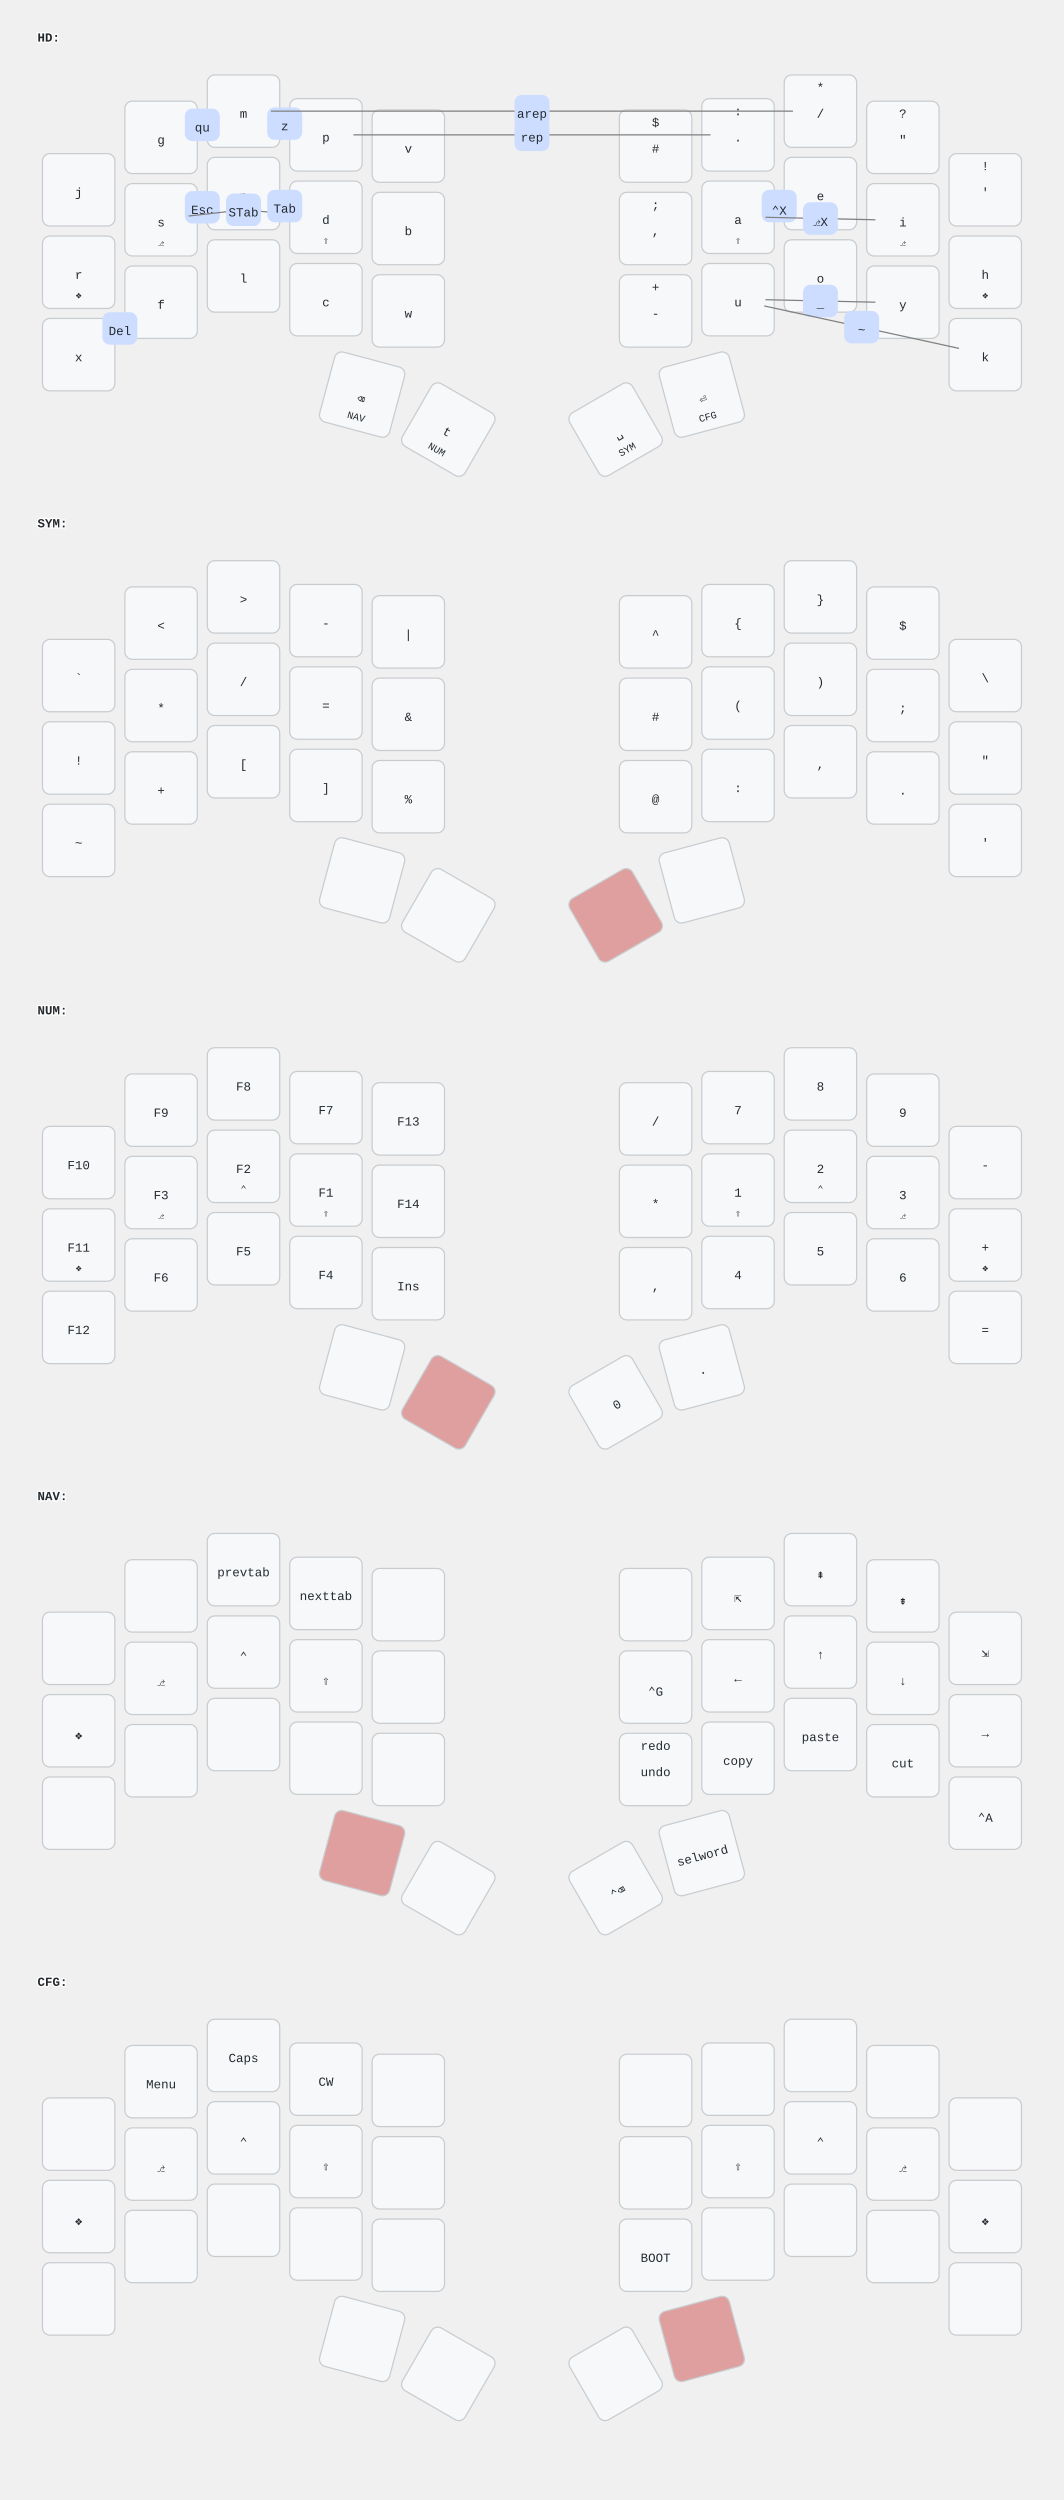
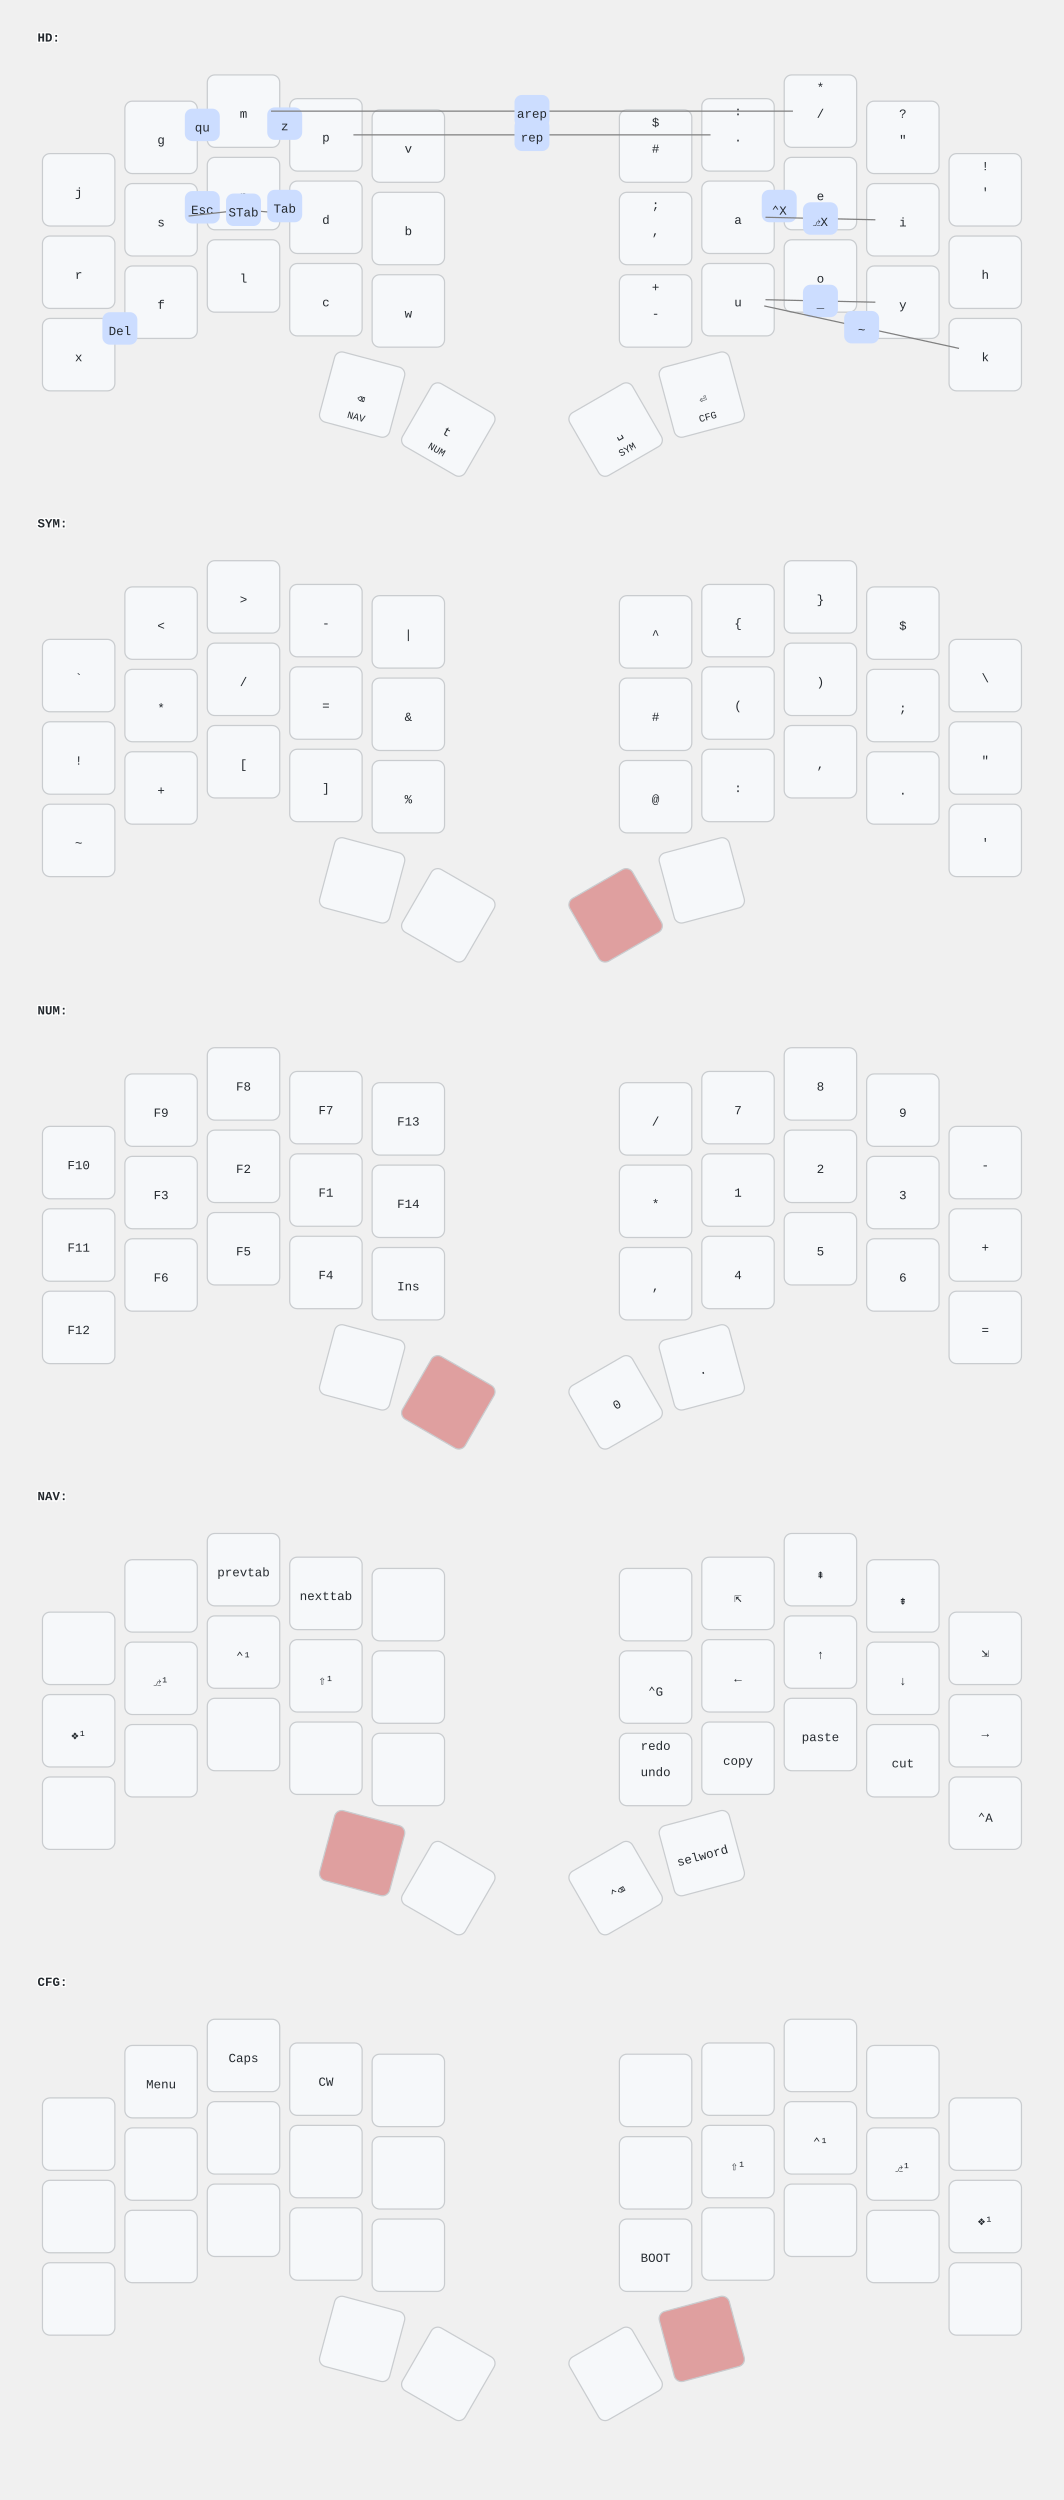
<svg xmlns="http://www.w3.org/2000/svg" width="852" height="2002" viewBox="0 0 852 2002" class="keymap">
  <style>/* inherit to force styles through use tags */
svg path {
    fill: inherit;
}

/* font and background color specifications */
svg.keymap {
    font-family: SFMono-Regular,Consolas,Liberation Mono,Menlo,monospace;
    font-size: 10px;
    font-kerning: normal;
    text-rendering: optimizeLegibility;
    fill: #24292e;
}

/* default key styling */
rect.key {
    fill: #f6f8fa;
    stroke: #c9cccf;
    stroke-width: 1;
}

/* default key side styling, only used is draw_key_sides is set */
rect.side {
    filter: brightness(90%);
}

/* color accent for combo boxes */
rect.combo, rect.combo-separate {
    fill: #cdf;
}

/* color accent for held keys */
rect.held, rect.combo.held {
    fill: #df9f9f;
}

/* color accent for ghost (optional) keys */
rect.ghost, rect.combo.ghost {
    stroke-dasharray: 4, 4;
    stroke-width: 2;
}

text {
    text-anchor: middle;
    dominant-baseline: hanging;
}

/* styling for layer labels */
text.label {
    font-weight: bold;
    text-anchor: start;
    stroke: white;
    stroke-width: 2;
    paint-order: stroke;
}

/* styling for combo tap, and key hold/shifted label text */
text.combo, text.hold, text.shifted {
    font-size: 10px;
}

/* styling for hold label text */
text.hold {
    font-size: 8px;
}

text.hold {
    text-anchor: middle;
    dominant-baseline: auto;
}

text.shifted {
    text-anchor: middle;
    dominant-baseline: hanging;
}

/* styling for hold/shifted label text in combo box */
text.combo.hold, text.combo.shifted {
    font-size: 8px;
}

/* lighter symbol for transparent keys */
text.trans {
    fill: #7b7e81;
}

/* styling for combo dendrons */
path.combo {
    stroke-width: 1;
    stroke: gray;
    fill: none;
}

/* Start Tabler Icons Cleanup */
/* cannot use height/width with glyphs */
.icon-tabler &gt; path {
    fill: inherit;
    stroke: inherit;
    stroke-width: 2;
}
/* hide tabler's default box */
.icon-tabler &gt; path[stroke="none"][fill="none"] {
    visibility: hidden;
}
/* End Tabler Icons Cleanup */
</style>
  <g transform="translate(30, 0)" class="layer-HD">
    <text x="0" y="28" class="label" id="HD">HD:</text>
    <g transform="translate(0, 56)">
      <g transform="translate(33, 96)" class="key keypos-0">
        <rect rx="6" ry="6" x="-29" y="-29" width="58" height="58" class="key" />
        <text x="0" y="0" class="key tap">j</text>
      </g>
      <g transform="translate(99, 54)" class="key keypos-1">
        <rect rx="6" ry="6" x="-29" y="-29" width="58" height="58" class="key" />
        <text x="0" y="0" class="key tap">g</text>
      </g>
      <g transform="translate(165, 33)" class="key keypos-2">
        <rect rx="6" ry="6" x="-29" y="-29" width="58" height="58" class="key" />
        <text x="0" y="0" class="key tap">m</text>
      </g>
      <g transform="translate(231, 52)" class="key keypos-3">
        <rect rx="6" ry="6" x="-29" y="-29" width="58" height="58" class="key" />
        <text x="0" y="0" class="key tap">p</text>
      </g>
      <g transform="translate(297, 61)" class="key keypos-4">
        <rect rx="6" ry="6" x="-29" y="-29" width="58" height="58" class="key" />
        <text x="0" y="0" class="key tap">v</text>
      </g>
      <g transform="translate(495, 61)" class="key keypos-5">
        <rect rx="6" ry="6" x="-29" y="-29" width="58" height="58" class="key" />
        <text x="0" y="0" class="key tap">#</text>
        <text x="0" y="-21" class="key shifted">$</text>
      </g>
      <g transform="translate(561, 52)" class="key keypos-6">
        <rect rx="6" ry="6" x="-29" y="-29" width="58" height="58" class="key" />
        <text x="0" y="0" class="key tap">.</text>
        <text x="0" y="-21" class="key shifted">:</text>
      </g>
      <g transform="translate(627, 33)" class="key keypos-7">
        <rect rx="6" ry="6" x="-29" y="-29" width="58" height="58" class="key" />
        <text x="0" y="0" class="key tap">/</text>
        <text x="0" y="-21" class="key shifted">*</text>
      </g>
      <g transform="translate(693, 54)" class="key keypos-8">
        <rect rx="6" ry="6" x="-29" y="-29" width="58" height="58" class="key" />
        <text x="0" y="0" class="key tap">"</text>
        <text x="0" y="-21" class="key shifted">?</text>
      </g>
      <g transform="translate(759, 96)" class="key keypos-9">
        <rect rx="6" ry="6" x="-29" y="-29" width="58" height="58" class="key" />
        <text x="0" y="0" class="key tap">'</text>
        <text x="0" y="-21" class="key shifted">!</text>
      </g>
      <g transform="translate(33, 162)" class="key keypos-10">
        <rect rx="6" ry="6" x="-29" y="-29" width="58" height="58" class="key" />
        <text x="0" y="0" class="key tap">r</text>
-         <text x="0" y="21" class="key hold">❖</text>
      </g>
      <g transform="translate(99, 120)" class="key keypos-11">
        <rect rx="6" ry="6" x="-29" y="-29" width="58" height="58" class="key" />
        <text x="0" y="0" class="key tap">s</text>
-         <text x="0" y="21" class="key hold">⎇</text>
      </g>
      <g transform="translate(165, 99)" class="key keypos-12">
        <rect rx="6" ry="6" x="-29" y="-29" width="58" height="58" class="key" />
        <text x="0" y="0" class="key tap">n</text>
-         <text x="0" y="21" class="key hold">⌃</text>
      </g>
      <g transform="translate(231, 118)" class="key keypos-13">
        <rect rx="6" ry="6" x="-29" y="-29" width="58" height="58" class="key" />
        <text x="0" y="0" class="key tap">d</text>
-         <text x="0" y="21" class="key hold">⇧</text>
      </g>
      <g transform="translate(297, 127)" class="key keypos-14">
        <rect rx="6" ry="6" x="-29" y="-29" width="58" height="58" class="key" />
        <text x="0" y="0" class="key tap">b</text>
      </g>
      <g transform="translate(495, 127)" class="key keypos-15">
        <rect rx="6" ry="6" x="-29" y="-29" width="58" height="58" class="key" />
        <text x="0" y="0" class="key tap">,</text>
        <text x="0" y="-21" class="key shifted">;</text>
      </g>
      <g transform="translate(561, 118)" class="key keypos-16">
        <rect rx="6" ry="6" x="-29" y="-29" width="58" height="58" class="key" />
        <text x="0" y="0" class="key tap">a</text>
-         <text x="0" y="21" class="key hold">⇧</text>
      </g>
      <g transform="translate(627, 99)" class="key keypos-17">
        <rect rx="6" ry="6" x="-29" y="-29" width="58" height="58" class="key" />
        <text x="0" y="0" class="key tap">e</text>
-         <text x="0" y="21" class="key hold">⌃</text>
      </g>
      <g transform="translate(693, 120)" class="key keypos-18">
        <rect rx="6" ry="6" x="-29" y="-29" width="58" height="58" class="key" />
        <text x="0" y="0" class="key tap">i</text>
-         <text x="0" y="21" class="key hold">⎇</text>
      </g>
      <g transform="translate(759, 162)" class="key keypos-19">
        <rect rx="6" ry="6" x="-29" y="-29" width="58" height="58" class="key" />
        <text x="0" y="0" class="key tap">h</text>
-         <text x="0" y="21" class="key hold">❖</text>
      </g>
      <g transform="translate(33, 228)" class="key keypos-20">
        <rect rx="6" ry="6" x="-29" y="-29" width="58" height="58" class="key" />
        <text x="0" y="0" class="key tap">x</text>
      </g>
      <g transform="translate(99, 186)" class="key keypos-21">
        <rect rx="6" ry="6" x="-29" y="-29" width="58" height="58" class="key" />
        <text x="0" y="0" class="key tap">f</text>
      </g>
      <g transform="translate(165, 165)" class="key keypos-22">
        <rect rx="6" ry="6" x="-29" y="-29" width="58" height="58" class="key" />
        <text x="0" y="0" class="key tap">l</text>
      </g>
      <g transform="translate(231, 184)" class="key keypos-23">
        <rect rx="6" ry="6" x="-29" y="-29" width="58" height="58" class="key" />
        <text x="0" y="0" class="key tap">c</text>
      </g>
      <g transform="translate(297, 193)" class="key keypos-24">
        <rect rx="6" ry="6" x="-29" y="-29" width="58" height="58" class="key" />
        <text x="0" y="0" class="key tap">w</text>
      </g>
      <g transform="translate(495, 193)" class="key keypos-25">
        <rect rx="6" ry="6" x="-29" y="-29" width="58" height="58" class="key" />
        <text x="0" y="0" class="key tap">-</text>
        <text x="0" y="-21" class="key shifted">+</text>
      </g>
      <g transform="translate(561, 184)" class="key keypos-26">
        <rect rx="6" ry="6" x="-29" y="-29" width="58" height="58" class="key" />
        <text x="0" y="0" class="key tap">u</text>
      </g>
      <g transform="translate(627, 165)" class="key keypos-27">
        <rect rx="6" ry="6" x="-29" y="-29" width="58" height="58" class="key" />
        <text x="0" y="0" class="key tap">o</text>
      </g>
      <g transform="translate(693, 186)" class="key keypos-28">
        <rect rx="6" ry="6" x="-29" y="-29" width="58" height="58" class="key" />
        <text x="0" y="0" class="key tap">y</text>
      </g>
      <g transform="translate(759, 228)" class="key keypos-29">
        <rect rx="6" ry="6" x="-29" y="-29" width="58" height="58" class="key" />
        <text x="0" y="0" class="key tap">k</text>
      </g>
      <g transform="translate(260, 260) rotate(15.0)" class="key keypos-30">
        <rect rx="6" ry="6" x="-29" y="-29" width="58" height="58" class="key" />
        <text x="0" y="0" class="key tap">⌫</text>
        <a href="#NAV">
          <text x="0" y="21" class="key hold layer-activator">NAV</text>
        </a>
      </g>
      <g transform="translate(329, 288) rotate(30.0)" class="key keypos-31">
        <rect rx="6" ry="6" x="-29" y="-29" width="58" height="58" class="key" />
        <text x="0" y="0" class="key tap">t</text>
        <a href="#NUM">
          <text x="0" y="21" class="key hold layer-activator">NUM</text>
        </a>
      </g>
      <g transform="translate(463, 288) rotate(-30.0)" class="key keypos-32">
        <rect rx="6" ry="6" x="-29" y="-29" width="58" height="58" class="key" />
        <text x="0" y="0" class="key tap">␣</text>
        <a href="#SYM">
          <text x="0" y="21" class="key hold layer-activator">SYM</text>
        </a>
      </g>
      <g transform="translate(532, 260) rotate(-15.0)" class="key keypos-33">
        <rect rx="6" ry="6" x="-29" y="-29" width="58" height="58" class="key" />
        <text x="0" y="0" class="key tap">⏎</text>
        <a href="#CFG">
          <text x="0" y="21" class="key hold layer-activator">CFG</text>
        </a>
      </g>
      <g class="combo combopos-0">
        <rect rx="6" ry="6" x="118" y="31" width="28" height="26" class="combo" />
        <text x="132" y="44" class="combo tap">qu</text>
      </g>
      <g class="combo combopos-1">
        <rect rx="6" ry="6" x="184" y="30" width="28" height="26" class="combo" />
        <text x="198" y="43" class="combo tap">z</text>
      </g>
      <g class="combo combopos-2">
        <rect rx="6" ry="6" x="118" y="97" width="28" height="26" class="combo" />
        <text x="132" y="110" class="combo tap">Esc</text>
      </g>
      <g class="combo combopos-3">
        <path d="M165,112 l-44,5" class="combo" />
        <path d="M165,112 l44,4" class="combo" />
        <rect rx="6" ry="6" x="151" y="99" width="28" height="26" class="combo" />
        <text x="165" y="112" class="combo tap">STab</text>
      </g>
      <g class="combo combopos-4">
        <rect rx="6" ry="6" x="184" y="96" width="28" height="26" class="combo" />
        <text x="198" y="109" class="combo tap">Tab</text>
      </g>
      <g class="combo combopos-5">
        <path d="M627,185 l-44,-1" class="combo" />
        <path d="M627,185 l44,1" class="combo" />
        <rect rx="6" ry="6" x="613" y="172" width="28" height="26" class="combo" />
        <text x="627" y="185" class="combo tap">_</text>
      </g>
      <g class="combo combopos-6">
        <path d="M660,206 l-78,-17" class="combo" />
        <path d="M660,206 l78,17" class="combo" />
        <rect rx="6" ry="6" x="646" y="193" width="28" height="26" class="combo" />
        <text x="660" y="206" class="combo tap">~</text>
      </g>
      <g class="combo combopos-7">
        <path d="M396,52 l-143,0" class="combo" />
        <path d="M396,52 l143,0" class="combo" />
        <rect rx="6" ry="6" x="382" y="39" width="28" height="26" class="combo" />
        <text x="396" y="52" class="combo tap">rep</text>
      </g>
      <g class="combo combopos-8">
        <path d="M396,33 l-209,0" class="combo" />
        <path d="M396,33 l209,0" class="combo" />
        <rect rx="6" ry="6" x="382" y="20" width="28" height="26" class="combo" />
        <text x="396" y="33" class="combo tap">arep</text>
      </g>
      <g class="combo combopos-9">
        <rect rx="6" ry="6" x="580" y="96" width="28" height="26" class="combo" />
        <text x="594" y="109" class="combo tap">⌃X</text>
      </g>
      <g class="combo combopos-10">
        <path d="M627,119 l-44,-1" class="combo" />
        <path d="M627,119 l44,1" class="combo" />
        <rect rx="6" ry="6" x="613" y="106" width="28" height="26" class="combo" />
        <text x="627" y="119" class="combo tap">⎇X</text>
      </g>
      <g class="combo combopos-11">
        <rect rx="6" ry="6" x="52" y="194" width="28" height="26" class="combo" />
        <text x="66" y="207" class="combo tap">Del</text>
      </g>
    </g>
  </g>
  <g transform="translate(30, 389)" class="layer-SYM">
    <text x="0" y="28" class="label" id="SYM">SYM:</text>
    <g transform="translate(0, 56)">
      <g transform="translate(33, 96)" class="key keypos-0">
        <rect rx="6" ry="6" x="-29" y="-29" width="58" height="58" class="key" />
        <text x="0" y="0" class="key tap">`</text>
      </g>
      <g transform="translate(99, 54)" class="key keypos-1">
        <rect rx="6" ry="6" x="-29" y="-29" width="58" height="58" class="key" />
        <text x="0" y="0" class="key tap">&lt;</text>
      </g>
      <g transform="translate(165, 33)" class="key keypos-2">
        <rect rx="6" ry="6" x="-29" y="-29" width="58" height="58" class="key" />
        <text x="0" y="0" class="key tap">&gt;</text>
      </g>
      <g transform="translate(231, 52)" class="key keypos-3">
        <rect rx="6" ry="6" x="-29" y="-29" width="58" height="58" class="key" />
        <text x="0" y="0" class="key tap">-</text>
      </g>
      <g transform="translate(297, 61)" class="key keypos-4">
        <rect rx="6" ry="6" x="-29" y="-29" width="58" height="58" class="key" />
        <text x="0" y="0" class="key tap">|</text>
      </g>
      <g transform="translate(495, 61)" class="key keypos-5">
        <rect rx="6" ry="6" x="-29" y="-29" width="58" height="58" class="key" />
        <text x="0" y="0" class="key tap">^</text>
      </g>
      <g transform="translate(561, 52)" class="key keypos-6">
        <rect rx="6" ry="6" x="-29" y="-29" width="58" height="58" class="key" />
        <text x="0" y="0" class="key tap">{</text>
      </g>
      <g transform="translate(627, 33)" class="key keypos-7">
        <rect rx="6" ry="6" x="-29" y="-29" width="58" height="58" class="key" />
        <text x="0" y="0" class="key tap">}</text>
      </g>
      <g transform="translate(693, 54)" class="key keypos-8">
        <rect rx="6" ry="6" x="-29" y="-29" width="58" height="58" class="key" />
        <text x="0" y="0" class="key tap">$</text>
      </g>
      <g transform="translate(759, 96)" class="key keypos-9">
        <rect rx="6" ry="6" x="-29" y="-29" width="58" height="58" class="key" />
        <text x="0" y="0" class="key tap">\</text>
      </g>
      <g transform="translate(33, 162)" class="key keypos-10">
        <rect rx="6" ry="6" x="-29" y="-29" width="58" height="58" class="key" />
        <text x="0" y="0" class="key tap">!</text>
      </g>
      <g transform="translate(99, 120)" class="key keypos-11">
        <rect rx="6" ry="6" x="-29" y="-29" width="58" height="58" class="key" />
        <text x="0" y="0" class="key tap">*</text>
      </g>
      <g transform="translate(165, 99)" class="key keypos-12">
        <rect rx="6" ry="6" x="-29" y="-29" width="58" height="58" class="key" />
        <text x="0" y="0" class="key tap">/</text>
      </g>
      <g transform="translate(231, 118)" class="key keypos-13">
        <rect rx="6" ry="6" x="-29" y="-29" width="58" height="58" class="key" />
        <text x="0" y="0" class="key tap">=</text>
      </g>
      <g transform="translate(297, 127)" class="key keypos-14">
        <rect rx="6" ry="6" x="-29" y="-29" width="58" height="58" class="key" />
        <text x="0" y="0" class="key tap">&amp;</text>
      </g>
      <g transform="translate(495, 127)" class="key keypos-15">
        <rect rx="6" ry="6" x="-29" y="-29" width="58" height="58" class="key" />
        <text x="0" y="0" class="key tap">#</text>
      </g>
      <g transform="translate(561, 118)" class="key keypos-16">
        <rect rx="6" ry="6" x="-29" y="-29" width="58" height="58" class="key" />
        <text x="0" y="0" class="key tap">(</text>
      </g>
      <g transform="translate(627, 99)" class="key keypos-17">
        <rect rx="6" ry="6" x="-29" y="-29" width="58" height="58" class="key" />
        <text x="0" y="0" class="key tap">)</text>
      </g>
      <g transform="translate(693, 120)" class="key keypos-18">
        <rect rx="6" ry="6" x="-29" y="-29" width="58" height="58" class="key" />
        <text x="0" y="0" class="key tap">;</text>
      </g>
      <g transform="translate(759, 162)" class="key keypos-19">
        <rect rx="6" ry="6" x="-29" y="-29" width="58" height="58" class="key" />
        <text x="0" y="0" class="key tap">"</text>
      </g>
      <g transform="translate(33, 228)" class="key keypos-20">
        <rect rx="6" ry="6" x="-29" y="-29" width="58" height="58" class="key" />
        <text x="0" y="0" class="key tap">~</text>
      </g>
      <g transform="translate(99, 186)" class="key keypos-21">
        <rect rx="6" ry="6" x="-29" y="-29" width="58" height="58" class="key" />
        <text x="0" y="0" class="key tap">+</text>
      </g>
      <g transform="translate(165, 165)" class="key keypos-22">
        <rect rx="6" ry="6" x="-29" y="-29" width="58" height="58" class="key" />
        <text x="0" y="0" class="key tap">[</text>
      </g>
      <g transform="translate(231, 184)" class="key keypos-23">
        <rect rx="6" ry="6" x="-29" y="-29" width="58" height="58" class="key" />
        <text x="0" y="0" class="key tap">]</text>
      </g>
      <g transform="translate(297, 193)" class="key keypos-24">
        <rect rx="6" ry="6" x="-29" y="-29" width="58" height="58" class="key" />
        <text x="0" y="0" class="key tap">%</text>
      </g>
      <g transform="translate(495, 193)" class="key keypos-25">
        <rect rx="6" ry="6" x="-29" y="-29" width="58" height="58" class="key" />
        <text x="0" y="0" class="key tap">@</text>
      </g>
      <g transform="translate(561, 184)" class="key keypos-26">
        <rect rx="6" ry="6" x="-29" y="-29" width="58" height="58" class="key" />
        <text x="0" y="0" class="key tap">:</text>
      </g>
      <g transform="translate(627, 165)" class="key keypos-27">
        <rect rx="6" ry="6" x="-29" y="-29" width="58" height="58" class="key" />
        <text x="0" y="0" class="key tap">,</text>
      </g>
      <g transform="translate(693, 186)" class="key keypos-28">
        <rect rx="6" ry="6" x="-29" y="-29" width="58" height="58" class="key" />
        <text x="0" y="0" class="key tap">.</text>
      </g>
      <g transform="translate(759, 228)" class="key keypos-29">
        <rect rx="6" ry="6" x="-29" y="-29" width="58" height="58" class="key" />
        <text x="0" y="0" class="key tap">'</text>
      </g>
      <g transform="translate(260, 260) rotate(15.0)" class="key keypos-30">
        <rect rx="6" ry="6" x="-29" y="-29" width="58" height="58" class="key" />
      </g>
      <g transform="translate(329, 288) rotate(30.0)" class="key keypos-31">
        <rect rx="6" ry="6" x="-29" y="-29" width="58" height="58" class="key" />
      </g>
      <g transform="translate(463, 288) rotate(-30.0)" class="key held keypos-32">
        <rect rx="6" ry="6" x="-29" y="-29" width="58" height="58" class="key held" />
      </g>
      <g transform="translate(532, 260) rotate(-15.0)" class="key keypos-33">
        <rect rx="6" ry="6" x="-29" y="-29" width="58" height="58" class="key" />
      </g>
    </g>
  </g>
  <g transform="translate(30, 779)" class="layer-NUM">
    <text x="0" y="28" class="label" id="NUM">NUM:</text>
    <g transform="translate(0, 56)">
      <g transform="translate(33, 96)" class="key keypos-0">
        <rect rx="6" ry="6" x="-29" y="-29" width="58" height="58" class="key" />
        <text x="0" y="0" class="key tap">F10</text>
      </g>
      <g transform="translate(99, 54)" class="key keypos-1">
        <rect rx="6" ry="6" x="-29" y="-29" width="58" height="58" class="key" />
        <text x="0" y="0" class="key tap">F9</text>
      </g>
      <g transform="translate(165, 33)" class="key keypos-2">
        <rect rx="6" ry="6" x="-29" y="-29" width="58" height="58" class="key" />
        <text x="0" y="0" class="key tap">F8</text>
      </g>
      <g transform="translate(231, 52)" class="key keypos-3">
        <rect rx="6" ry="6" x="-29" y="-29" width="58" height="58" class="key" />
        <text x="0" y="0" class="key tap">F7</text>
      </g>
      <g transform="translate(297, 61)" class="key keypos-4">
        <rect rx="6" ry="6" x="-29" y="-29" width="58" height="58" class="key" />
        <text x="0" y="0" class="key tap">F13</text>
      </g>
      <g transform="translate(495, 61)" class="key keypos-5">
        <rect rx="6" ry="6" x="-29" y="-29" width="58" height="58" class="key" />
        <text x="0" y="0" class="key tap">/</text>
      </g>
      <g transform="translate(561, 52)" class="key keypos-6">
        <rect rx="6" ry="6" x="-29" y="-29" width="58" height="58" class="key" />
        <text x="0" y="0" class="key tap">7</text>
      </g>
      <g transform="translate(627, 33)" class="key keypos-7">
        <rect rx="6" ry="6" x="-29" y="-29" width="58" height="58" class="key" />
        <text x="0" y="0" class="key tap">8</text>
      </g>
      <g transform="translate(693, 54)" class="key keypos-8">
        <rect rx="6" ry="6" x="-29" y="-29" width="58" height="58" class="key" />
        <text x="0" y="0" class="key tap">9</text>
      </g>
      <g transform="translate(759, 96)" class="key keypos-9">
        <rect rx="6" ry="6" x="-29" y="-29" width="58" height="58" class="key" />
        <text x="0" y="0" class="key tap">-</text>
      </g>
      <g transform="translate(33, 162)" class="key keypos-10">
        <rect rx="6" ry="6" x="-29" y="-29" width="58" height="58" class="key" />
        <text x="0" y="0" class="key tap">F11</text>
-         <text x="0" y="21" class="key hold">❖</text>
      </g>
      <g transform="translate(99, 120)" class="key keypos-11">
        <rect rx="6" ry="6" x="-29" y="-29" width="58" height="58" class="key" />
        <text x="0" y="0" class="key tap">F3</text>
-         <text x="0" y="21" class="key hold">⎇</text>
      </g>
      <g transform="translate(165, 99)" class="key keypos-12">
        <rect rx="6" ry="6" x="-29" y="-29" width="58" height="58" class="key" />
        <text x="0" y="0" class="key tap">F2</text>
-         <text x="0" y="21" class="key hold">⌃</text>
      </g>
      <g transform="translate(231, 118)" class="key keypos-13">
        <rect rx="6" ry="6" x="-29" y="-29" width="58" height="58" class="key" />
        <text x="0" y="0" class="key tap">F1</text>
-         <text x="0" y="21" class="key hold">⇧</text>
      </g>
      <g transform="translate(297, 127)" class="key keypos-14">
        <rect rx="6" ry="6" x="-29" y="-29" width="58" height="58" class="key" />
        <text x="0" y="0" class="key tap">F14</text>
      </g>
      <g transform="translate(495, 127)" class="key keypos-15">
        <rect rx="6" ry="6" x="-29" y="-29" width="58" height="58" class="key" />
        <text x="0" y="0" class="key tap">*</text>
      </g>
      <g transform="translate(561, 118)" class="key keypos-16">
        <rect rx="6" ry="6" x="-29" y="-29" width="58" height="58" class="key" />
        <text x="0" y="0" class="key tap">1</text>
-         <text x="0" y="21" class="key hold">⇧</text>
      </g>
      <g transform="translate(627, 99)" class="key keypos-17">
        <rect rx="6" ry="6" x="-29" y="-29" width="58" height="58" class="key" />
        <text x="0" y="0" class="key tap">2</text>
-         <text x="0" y="21" class="key hold">⌃</text>
      </g>
      <g transform="translate(693, 120)" class="key keypos-18">
        <rect rx="6" ry="6" x="-29" y="-29" width="58" height="58" class="key" />
        <text x="0" y="0" class="key tap">3</text>
-         <text x="0" y="21" class="key hold">⎇</text>
      </g>
      <g transform="translate(759, 162)" class="key keypos-19">
        <rect rx="6" ry="6" x="-29" y="-29" width="58" height="58" class="key" />
        <text x="0" y="0" class="key tap">+</text>
-         <text x="0" y="21" class="key hold">❖</text>
      </g>
      <g transform="translate(33, 228)" class="key keypos-20">
        <rect rx="6" ry="6" x="-29" y="-29" width="58" height="58" class="key" />
        <text x="0" y="0" class="key tap">F12</text>
      </g>
      <g transform="translate(99, 186)" class="key keypos-21">
        <rect rx="6" ry="6" x="-29" y="-29" width="58" height="58" class="key" />
        <text x="0" y="0" class="key tap">F6</text>
      </g>
      <g transform="translate(165, 165)" class="key keypos-22">
        <rect rx="6" ry="6" x="-29" y="-29" width="58" height="58" class="key" />
        <text x="0" y="0" class="key tap">F5</text>
      </g>
      <g transform="translate(231, 184)" class="key keypos-23">
        <rect rx="6" ry="6" x="-29" y="-29" width="58" height="58" class="key" />
        <text x="0" y="0" class="key tap">F4</text>
      </g>
      <g transform="translate(297, 193)" class="key keypos-24">
        <rect rx="6" ry="6" x="-29" y="-29" width="58" height="58" class="key" />
        <text x="0" y="0" class="key tap">Ins</text>
      </g>
      <g transform="translate(495, 193)" class="key keypos-25">
        <rect rx="6" ry="6" x="-29" y="-29" width="58" height="58" class="key" />
        <text x="0" y="0" class="key tap">,</text>
      </g>
      <g transform="translate(561, 184)" class="key keypos-26">
        <rect rx="6" ry="6" x="-29" y="-29" width="58" height="58" class="key" />
        <text x="0" y="0" class="key tap">4</text>
      </g>
      <g transform="translate(627, 165)" class="key keypos-27">
        <rect rx="6" ry="6" x="-29" y="-29" width="58" height="58" class="key" />
        <text x="0" y="0" class="key tap">5</text>
      </g>
      <g transform="translate(693, 186)" class="key keypos-28">
        <rect rx="6" ry="6" x="-29" y="-29" width="58" height="58" class="key" />
        <text x="0" y="0" class="key tap">6</text>
      </g>
      <g transform="translate(759, 228)" class="key keypos-29">
        <rect rx="6" ry="6" x="-29" y="-29" width="58" height="58" class="key" />
        <text x="0" y="0" class="key tap">=</text>
      </g>
      <g transform="translate(260, 260) rotate(15.0)" class="key keypos-30">
        <rect rx="6" ry="6" x="-29" y="-29" width="58" height="58" class="key" />
      </g>
      <g transform="translate(329, 288) rotate(30.0)" class="key held keypos-31">
        <rect rx="6" ry="6" x="-29" y="-29" width="58" height="58" class="key held" />
      </g>
      <g transform="translate(463, 288) rotate(-30.0)" class="key keypos-32">
        <rect rx="6" ry="6" x="-29" y="-29" width="58" height="58" class="key" />
        <text x="0" y="0" class="key tap">0</text>
      </g>
      <g transform="translate(532, 260) rotate(-15.0)" class="key keypos-33">
        <rect rx="6" ry="6" x="-29" y="-29" width="58" height="58" class="key" />
        <text x="0" y="0" class="key tap">.</text>
      </g>
    </g>
  </g>
  <g transform="translate(30, 1168)" class="layer-NAV">
    <text x="0" y="28" class="label" id="NAV">NAV:</text>
    <g transform="translate(0, 56)">
      <g transform="translate(33, 96)" class="key keypos-0">
        <rect rx="6" ry="6" x="-29" y="-29" width="58" height="58" class="key" />
      </g>
      <g transform="translate(99, 54)" class="key keypos-1">
        <rect rx="6" ry="6" x="-29" y="-29" width="58" height="58" class="key" />
      </g>
      <g transform="translate(165, 33)" class="key keypos-2">
        <rect rx="6" ry="6" x="-29" y="-29" width="58" height="58" class="key" />
        <text x="0" y="0" class="key tap">prevtab</text>
      </g>
      <g transform="translate(231, 52)" class="key keypos-3">
        <rect rx="6" ry="6" x="-29" y="-29" width="58" height="58" class="key" />
        <text x="0" y="0" class="key tap">nexttab</text>
      </g>
      <g transform="translate(297, 61)" class="key keypos-4">
        <rect rx="6" ry="6" x="-29" y="-29" width="58" height="58" class="key" />
      </g>
      <g transform="translate(495, 61)" class="key keypos-5">
        <rect rx="6" ry="6" x="-29" y="-29" width="58" height="58" class="key" />
      </g>
      <g transform="translate(561, 52)" class="key keypos-6">
        <rect rx="6" ry="6" x="-29" y="-29" width="58" height="58" class="key" />
        <text x="0" y="0" class="key tap">⇱</text>
      </g>
      <g transform="translate(627, 33)" class="key keypos-7">
        <rect rx="6" ry="6" x="-29" y="-29" width="58" height="58" class="key" />
        <text x="0" y="0" class="key tap">⇞</text>
      </g>
      <g transform="translate(693, 54)" class="key keypos-8">
        <rect rx="6" ry="6" x="-29" y="-29" width="58" height="58" class="key" />
        <text x="0" y="0" class="key tap">⇟</text>
      </g>
      <g transform="translate(759, 96)" class="key keypos-9">
        <rect rx="6" ry="6" x="-29" y="-29" width="58" height="58" class="key" />
        <text x="0" y="0" class="key tap">⇲</text>
      </g>
      <g transform="translate(33, 162)" class="key keypos-10">
        <rect rx="6" ry="6" x="-29" y="-29" width="58" height="58" class="key" />
-         <text x="0" y="0" class="key tap">❖</text>
+         <text x="0" y="0" class="key tap">❖¹</text>
      </g>
      <g transform="translate(99, 120)" class="key keypos-11">
        <rect rx="6" ry="6" x="-29" y="-29" width="58" height="58" class="key" />
-         <text x="0" y="0" class="key tap">⎇</text>
+         <text x="0" y="0" class="key tap">⎇¹</text>
      </g>
      <g transform="translate(165, 99)" class="key keypos-12">
        <rect rx="6" ry="6" x="-29" y="-29" width="58" height="58" class="key" />
-         <text x="0" y="0" class="key tap">⌃</text>
+         <text x="0" y="0" class="key tap">⌃¹</text>
      </g>
      <g transform="translate(231, 118)" class="key keypos-13">
        <rect rx="6" ry="6" x="-29" y="-29" width="58" height="58" class="key" />
-         <text x="0" y="0" class="key tap">⇧</text>
+         <text x="0" y="0" class="key tap">⇧¹</text>
      </g>
      <g transform="translate(297, 127)" class="key keypos-14">
        <rect rx="6" ry="6" x="-29" y="-29" width="58" height="58" class="key" />
      </g>
      <g transform="translate(495, 127)" class="key keypos-15">
        <rect rx="6" ry="6" x="-29" y="-29" width="58" height="58" class="key" />
        <text x="0" y="0" class="key tap">⌃G</text>
      </g>
      <g transform="translate(561, 118)" class="key keypos-16">
        <rect rx="6" ry="6" x="-29" y="-29" width="58" height="58" class="key" />
        <text x="0" y="0" class="key tap">←</text>
      </g>
      <g transform="translate(627, 99)" class="key keypos-17">
        <rect rx="6" ry="6" x="-29" y="-29" width="58" height="58" class="key" />
        <text x="0" y="0" class="key tap">↑</text>
      </g>
      <g transform="translate(693, 120)" class="key keypos-18">
        <rect rx="6" ry="6" x="-29" y="-29" width="58" height="58" class="key" />
        <text x="0" y="0" class="key tap">↓</text>
      </g>
      <g transform="translate(759, 162)" class="key keypos-19">
        <rect rx="6" ry="6" x="-29" y="-29" width="58" height="58" class="key" />
        <text x="0" y="0" class="key tap">→</text>
      </g>
      <g transform="translate(33, 228)" class="key keypos-20">
        <rect rx="6" ry="6" x="-29" y="-29" width="58" height="58" class="key" />
      </g>
      <g transform="translate(99, 186)" class="key keypos-21">
        <rect rx="6" ry="6" x="-29" y="-29" width="58" height="58" class="key" />
      </g>
      <g transform="translate(165, 165)" class="key keypos-22">
        <rect rx="6" ry="6" x="-29" y="-29" width="58" height="58" class="key" />
      </g>
      <g transform="translate(231, 184)" class="key keypos-23">
        <rect rx="6" ry="6" x="-29" y="-29" width="58" height="58" class="key" />
      </g>
      <g transform="translate(297, 193)" class="key keypos-24">
        <rect rx="6" ry="6" x="-29" y="-29" width="58" height="58" class="key" />
      </g>
      <g transform="translate(495, 193)" class="key keypos-25">
        <rect rx="6" ry="6" x="-29" y="-29" width="58" height="58" class="key" />
        <text x="0" y="0" class="key tap">undo</text>
        <text x="0" y="-21" class="key shifted">redo</text>
      </g>
      <g transform="translate(561, 184)" class="key keypos-26">
        <rect rx="6" ry="6" x="-29" y="-29" width="58" height="58" class="key" />
        <text x="0" y="0" class="key tap">copy</text>
      </g>
      <g transform="translate(627, 165)" class="key keypos-27">
        <rect rx="6" ry="6" x="-29" y="-29" width="58" height="58" class="key" />
        <text x="0" y="0" class="key tap">paste</text>
      </g>
      <g transform="translate(693, 186)" class="key keypos-28">
        <rect rx="6" ry="6" x="-29" y="-29" width="58" height="58" class="key" />
        <text x="0" y="0" class="key tap">cut</text>
      </g>
      <g transform="translate(759, 228)" class="key keypos-29">
        <rect rx="6" ry="6" x="-29" y="-29" width="58" height="58" class="key" />
        <text x="0" y="0" class="key tap">⌃A</text>
      </g>
      <g transform="translate(260, 260) rotate(15.0)" class="key held keypos-30">
        <rect rx="6" ry="6" x="-29" y="-29" width="58" height="58" class="key held" />
      </g>
      <g transform="translate(329, 288) rotate(30.0)" class="key keypos-31">
        <rect rx="6" ry="6" x="-29" y="-29" width="58" height="58" class="key" />
      </g>
      <g transform="translate(463, 288) rotate(-30.0)" class="key keypos-32">
        <rect rx="6" ry="6" x="-29" y="-29" width="58" height="58" class="key" />
        <text x="0" y="0" class="key tap">⌃⌫</text>
      </g>
      <g transform="translate(532, 260) rotate(-15.0)" class="key keypos-33">
        <rect rx="6" ry="6" x="-29" y="-29" width="58" height="58" class="key" />
        <text x="0" y="0" class="key tap">selword</text>
      </g>
    </g>
  </g>
  <g transform="translate(30, 1557)" class="layer-CFG">
    <text x="0" y="28" class="label" id="CFG">CFG:</text>
    <g transform="translate(0, 56)">
      <g transform="translate(33, 96)" class="key keypos-0">
        <rect rx="6" ry="6" x="-29" y="-29" width="58" height="58" class="key" />
      </g>
      <g transform="translate(99, 54)" class="key keypos-1">
        <rect rx="6" ry="6" x="-29" y="-29" width="58" height="58" class="key" />
        <text x="0" y="0" class="key tap">Menu</text>
      </g>
      <g transform="translate(165, 33)" class="key keypos-2">
        <rect rx="6" ry="6" x="-29" y="-29" width="58" height="58" class="key" />
        <text x="0" y="0" class="key tap">Caps</text>
      </g>
      <g transform="translate(231, 52)" class="key keypos-3">
        <rect rx="6" ry="6" x="-29" y="-29" width="58" height="58" class="key" />
        <text x="0" y="0" class="key tap">CW</text>
      </g>
      <g transform="translate(297, 61)" class="key keypos-4">
        <rect rx="6" ry="6" x="-29" y="-29" width="58" height="58" class="key" />
      </g>
      <g transform="translate(495, 61)" class="key keypos-5">
        <rect rx="6" ry="6" x="-29" y="-29" width="58" height="58" class="key" />
      </g>
      <g transform="translate(561, 52)" class="key keypos-6">
        <rect rx="6" ry="6" x="-29" y="-29" width="58" height="58" class="key" />
      </g>
      <g transform="translate(627, 33)" class="key keypos-7">
        <rect rx="6" ry="6" x="-29" y="-29" width="58" height="58" class="key" />
      </g>
      <g transform="translate(693, 54)" class="key keypos-8">
        <rect rx="6" ry="6" x="-29" y="-29" width="58" height="58" class="key" />
      </g>
      <g transform="translate(759, 96)" class="key keypos-9">
        <rect rx="6" ry="6" x="-29" y="-29" width="58" height="58" class="key" />
      </g>
      <g transform="translate(33, 162)" class="key keypos-10">
        <rect rx="6" ry="6" x="-29" y="-29" width="58" height="58" class="key" />
-         <text x="0" y="0" class="key tap">❖</text>
      </g>
      <g transform="translate(99, 120)" class="key keypos-11">
        <rect rx="6" ry="6" x="-29" y="-29" width="58" height="58" class="key" />
-         <text x="0" y="0" class="key tap">⎇</text>
      </g>
      <g transform="translate(165, 99)" class="key keypos-12">
        <rect rx="6" ry="6" x="-29" y="-29" width="58" height="58" class="key" />
-         <text x="0" y="0" class="key tap">⌃</text>
      </g>
      <g transform="translate(231, 118)" class="key keypos-13">
        <rect rx="6" ry="6" x="-29" y="-29" width="58" height="58" class="key" />
-         <text x="0" y="0" class="key tap">⇧</text>
      </g>
      <g transform="translate(297, 127)" class="key keypos-14">
        <rect rx="6" ry="6" x="-29" y="-29" width="58" height="58" class="key" />
      </g>
      <g transform="translate(495, 127)" class="key keypos-15">
        <rect rx="6" ry="6" x="-29" y="-29" width="58" height="58" class="key" />
      </g>
      <g transform="translate(561, 118)" class="key keypos-16">
        <rect rx="6" ry="6" x="-29" y="-29" width="58" height="58" class="key" />
-         <text x="0" y="0" class="key tap">⇧</text>
+         <text x="0" y="0" class="key tap">⇧¹</text>
      </g>
      <g transform="translate(627, 99)" class="key keypos-17">
        <rect rx="6" ry="6" x="-29" y="-29" width="58" height="58" class="key" />
-         <text x="0" y="0" class="key tap">⌃</text>
+         <text x="0" y="0" class="key tap">⌃¹</text>
      </g>
      <g transform="translate(693, 120)" class="key keypos-18">
        <rect rx="6" ry="6" x="-29" y="-29" width="58" height="58" class="key" />
-         <text x="0" y="0" class="key tap">⎇</text>
+         <text x="0" y="0" class="key tap">⎇¹</text>
      </g>
      <g transform="translate(759, 162)" class="key keypos-19">
        <rect rx="6" ry="6" x="-29" y="-29" width="58" height="58" class="key" />
-         <text x="0" y="0" class="key tap">❖</text>
+         <text x="0" y="0" class="key tap">❖¹</text>
      </g>
      <g transform="translate(33, 228)" class="key keypos-20">
        <rect rx="6" ry="6" x="-29" y="-29" width="58" height="58" class="key" />
      </g>
      <g transform="translate(99, 186)" class="key keypos-21">
        <rect rx="6" ry="6" x="-29" y="-29" width="58" height="58" class="key" />
      </g>
      <g transform="translate(165, 165)" class="key keypos-22">
        <rect rx="6" ry="6" x="-29" y="-29" width="58" height="58" class="key" />
      </g>
      <g transform="translate(231, 184)" class="key keypos-23">
        <rect rx="6" ry="6" x="-29" y="-29" width="58" height="58" class="key" />
      </g>
      <g transform="translate(297, 193)" class="key keypos-24">
        <rect rx="6" ry="6" x="-29" y="-29" width="58" height="58" class="key" />
      </g>
      <g transform="translate(495, 193)" class="key keypos-25">
        <rect rx="6" ry="6" x="-29" y="-29" width="58" height="58" class="key" />
        <text x="0" y="0" class="key tap">BOOT</text>
      </g>
      <g transform="translate(561, 184)" class="key keypos-26">
        <rect rx="6" ry="6" x="-29" y="-29" width="58" height="58" class="key" />
      </g>
      <g transform="translate(627, 165)" class="key keypos-27">
        <rect rx="6" ry="6" x="-29" y="-29" width="58" height="58" class="key" />
      </g>
      <g transform="translate(693, 186)" class="key keypos-28">
        <rect rx="6" ry="6" x="-29" y="-29" width="58" height="58" class="key" />
      </g>
      <g transform="translate(759, 228)" class="key keypos-29">
        <rect rx="6" ry="6" x="-29" y="-29" width="58" height="58" class="key" />
      </g>
      <g transform="translate(260, 260) rotate(15.0)" class="key keypos-30">
        <rect rx="6" ry="6" x="-29" y="-29" width="58" height="58" class="key" />
      </g>
      <g transform="translate(329, 288) rotate(30.0)" class="key keypos-31">
        <rect rx="6" ry="6" x="-29" y="-29" width="58" height="58" class="key" />
      </g>
      <g transform="translate(463, 288) rotate(-30.0)" class="key keypos-32">
        <rect rx="6" ry="6" x="-29" y="-29" width="58" height="58" class="key" />
      </g>
      <g transform="translate(532, 260) rotate(-15.0)" class="key held keypos-33">
        <rect rx="6" ry="6" x="-29" y="-29" width="58" height="58" class="key held" />
      </g>
    </g>
  </g>
</svg>
